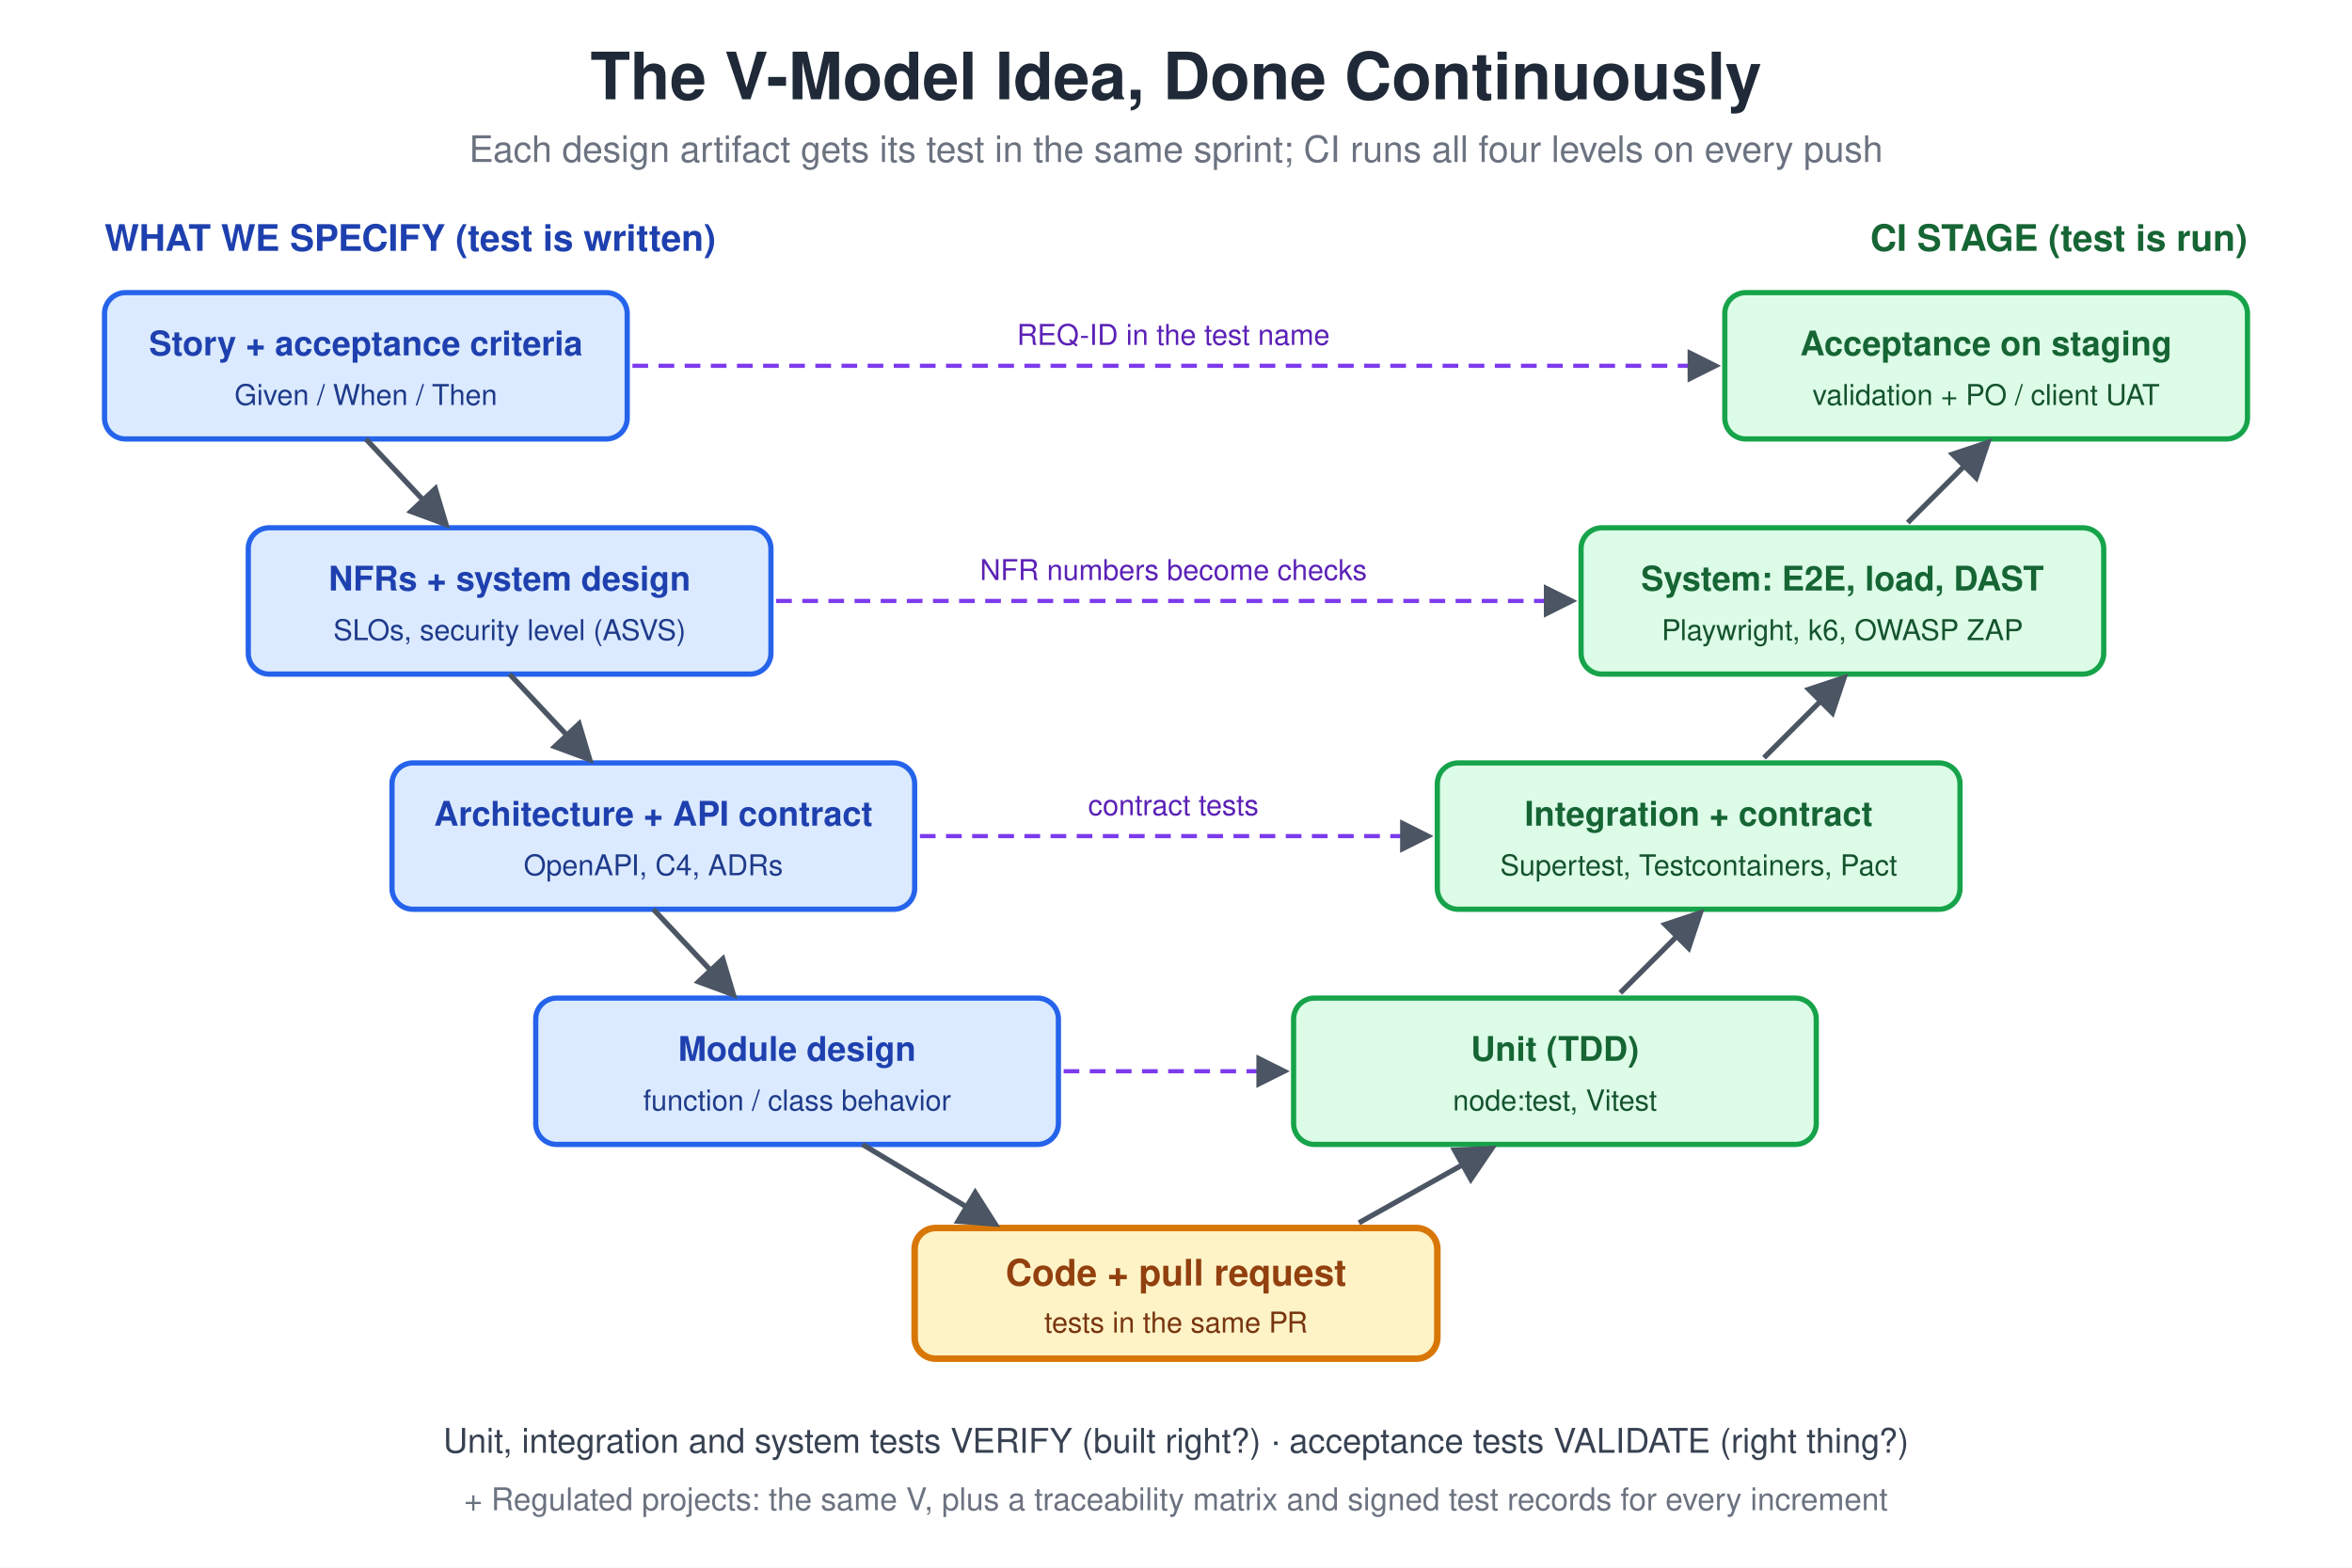
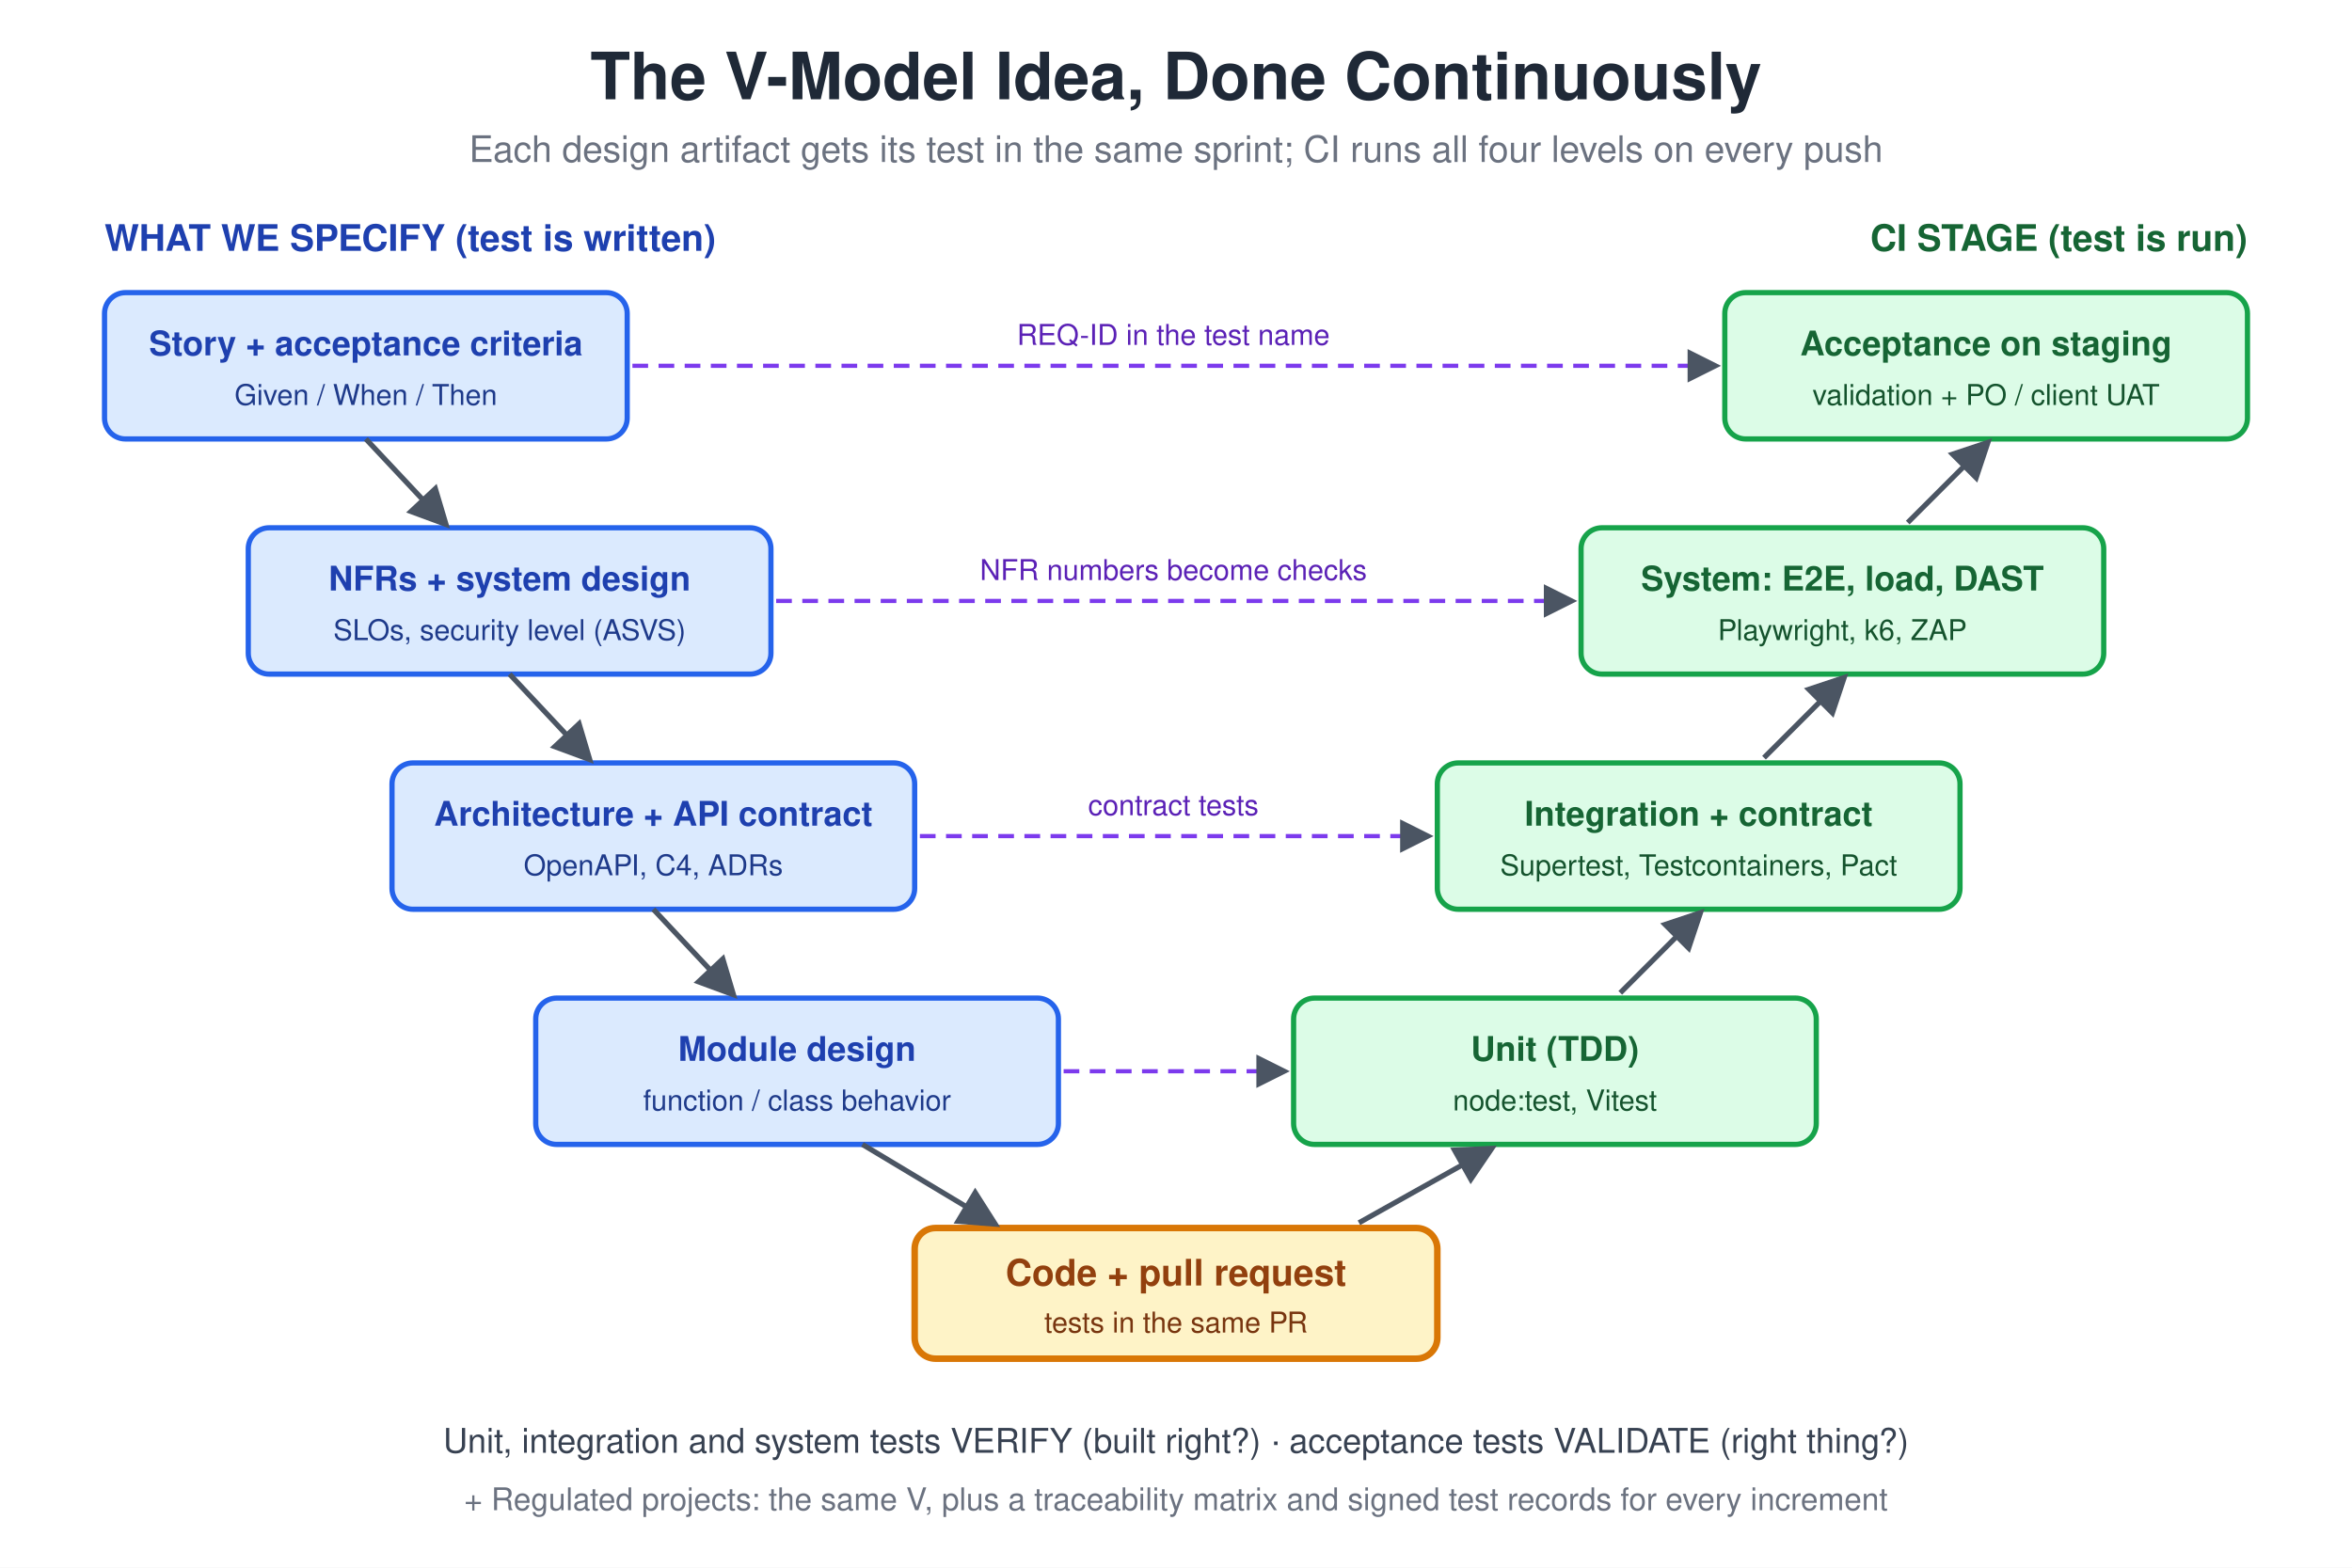
<svg xmlns="http://www.w3.org/2000/svg" viewBox="0 0 900 600" font-family="Helvetica, Arial, sans-serif">
  <defs>
    <marker id="arr" viewBox="0 0 10 10" refX="8" refY="5" markerWidth="8" markerHeight="8" orient="auto-start-reverse">
      <path d="M0,0 L10,5 L0,10 z" fill="#4b5563" />
    </marker>
  </defs>
  <rect width="900" height="600" fill="#ffffff" />
  <text x="450" y="38" text-anchor="middle" font-size="25" font-weight="bold" fill="#1f2937">The V-Model Idea, Done Continuously</text>
  <text x="450" y="62" text-anchor="middle" font-size="14" fill="#6b7280">Each design artifact gets its test in the same sprint; CI runs all four levels on every push</text>
  <text x="40" y="96" font-size="14" font-weight="bold" fill="#1e40af">WHAT WE SPECIFY (test is written)</text>
  <text x="860" y="96" text-anchor="end" font-size="14" font-weight="bold" fill="#166534">CI STAGE (test is run)</text>
  <g font-size="13" text-anchor="middle">
    <rect x="40" y="112" width="200" height="56" rx="8" fill="#dbeafe" stroke="#2563eb" stroke-width="2" />
    <text x="140" y="136" font-weight="bold" fill="#1e40af">Story + acceptance criteria</text>
    <text x="140" y="155" font-size="11" fill="#1e3a8a">Given / When / Then</text>
    <rect x="95" y="202" width="200" height="56" rx="8" fill="#dbeafe" stroke="#2563eb" stroke-width="2" />
    <text x="195" y="226" font-weight="bold" fill="#1e40af">NFRs + system design</text>
    <text x="195" y="245" font-size="11" fill="#1e3a8a">SLOs, security level (ASVS)</text>
    <rect x="150" y="292" width="200" height="56" rx="8" fill="#dbeafe" stroke="#2563eb" stroke-width="2" />
    <text x="250" y="316" font-weight="bold" fill="#1e40af">Architecture + API contract</text>
    <text x="250" y="335" font-size="11" fill="#1e3a8a">OpenAPI, C4, ADRs</text>
    <rect x="205" y="382" width="200" height="56" rx="8" fill="#dbeafe" stroke="#2563eb" stroke-width="2" />
    <text x="305" y="406" font-weight="bold" fill="#1e40af">Module design</text>
    <text x="305" y="425" font-size="11" fill="#1e3a8a">function / class behavior</text>
    <rect x="660" y="112" width="200" height="56" rx="8" fill="#dcfce7" stroke="#16a34a" stroke-width="2" />
    <text x="760" y="136" font-weight="bold" fill="#166534">Acceptance on staging</text>
    <text x="760" y="155" font-size="11" fill="#14532d">validation + PO / client UAT</text>
    <rect x="605" y="202" width="200" height="56" rx="8" fill="#dcfce7" stroke="#16a34a" stroke-width="2" />
    <text x="705" y="226" font-weight="bold" fill="#166534">System: E2E, load, DAST</text>
-     <text x="705" y="245" font-size="11" fill="#14532d">Playwright, k6, OWASP ZAP</text>
+     <text x="705" y="245" font-size="11" fill="#14532d">Playwright, k6, ZAP</text>
    <rect x="550" y="292" width="200" height="56" rx="8" fill="#dcfce7" stroke="#16a34a" stroke-width="2" />
    <text x="650" y="316" font-weight="bold" fill="#166534">Integration + contract</text>
    <text x="650" y="335" font-size="11" fill="#14532d">Supertest, Testcontainers, Pact</text>
    <rect x="495" y="382" width="200" height="56" rx="8" fill="#dcfce7" stroke="#16a34a" stroke-width="2" />
    <text x="595" y="406" font-weight="bold" fill="#166534">Unit (TDD)</text>
    <text x="595" y="425" font-size="11" fill="#14532d">node:test, Vitest</text>
  </g>
  <rect x="350" y="470" width="200" height="50" rx="8" fill="#fef3c7" stroke="#d97706" stroke-width="2.5" />
  <text x="450" y="492" text-anchor="middle" font-size="14" font-weight="bold" fill="#92400e">Code + pull request</text>
  <text x="450" y="510" text-anchor="middle" font-size="11" fill="#78350f">tests in the same PR</text>
  <g stroke="#4b5563" stroke-width="2" marker-end="url(#arr)">
    <line x1="140" y1="168" x2="170" y2="200" />
    <line x1="195" y1="258" x2="225" y2="290" />
    <line x1="250" y1="348" x2="280" y2="380" />
    <line x1="330" y1="438" x2="380" y2="468" />
    <line x1="520" y1="468" x2="570" y2="440" />
    <line x1="620" y1="380" x2="650" y2="350" />
    <line x1="675" y1="290" x2="705" y2="260" />
    <line x1="730" y1="200" x2="760" y2="170" />
  </g>
  <g stroke="#7c3aed" stroke-width="1.6" stroke-dasharray="6 4" marker-end="url(#arr)">
    <line x1="242" y1="140" x2="656" y2="140" />
    <line x1="297" y1="230" x2="601" y2="230" />
    <line x1="352" y1="320" x2="546" y2="320" />
    <line x1="407" y1="410" x2="491" y2="410" />
  </g>
  <g font-size="11" text-anchor="middle" fill="#5b21b6">
    <text x="449" y="132">REQ-ID in the test name</text>
    <text x="449" y="222">NFR numbers become checks</text>
    <text x="449" y="312">contract tests</text>
  </g>
  <text x="450" y="556" text-anchor="middle" font-size="13" fill="#374151">Unit, integration and system tests VERIFY (built right?) · acceptance tests VALIDATE (right thing?)</text>
  <text x="450" y="578" text-anchor="middle" font-size="12" fill="#6b7280">+ Regulated projects: the same V, plus a traceability matrix and signed test records for every increment</text>
</svg>
